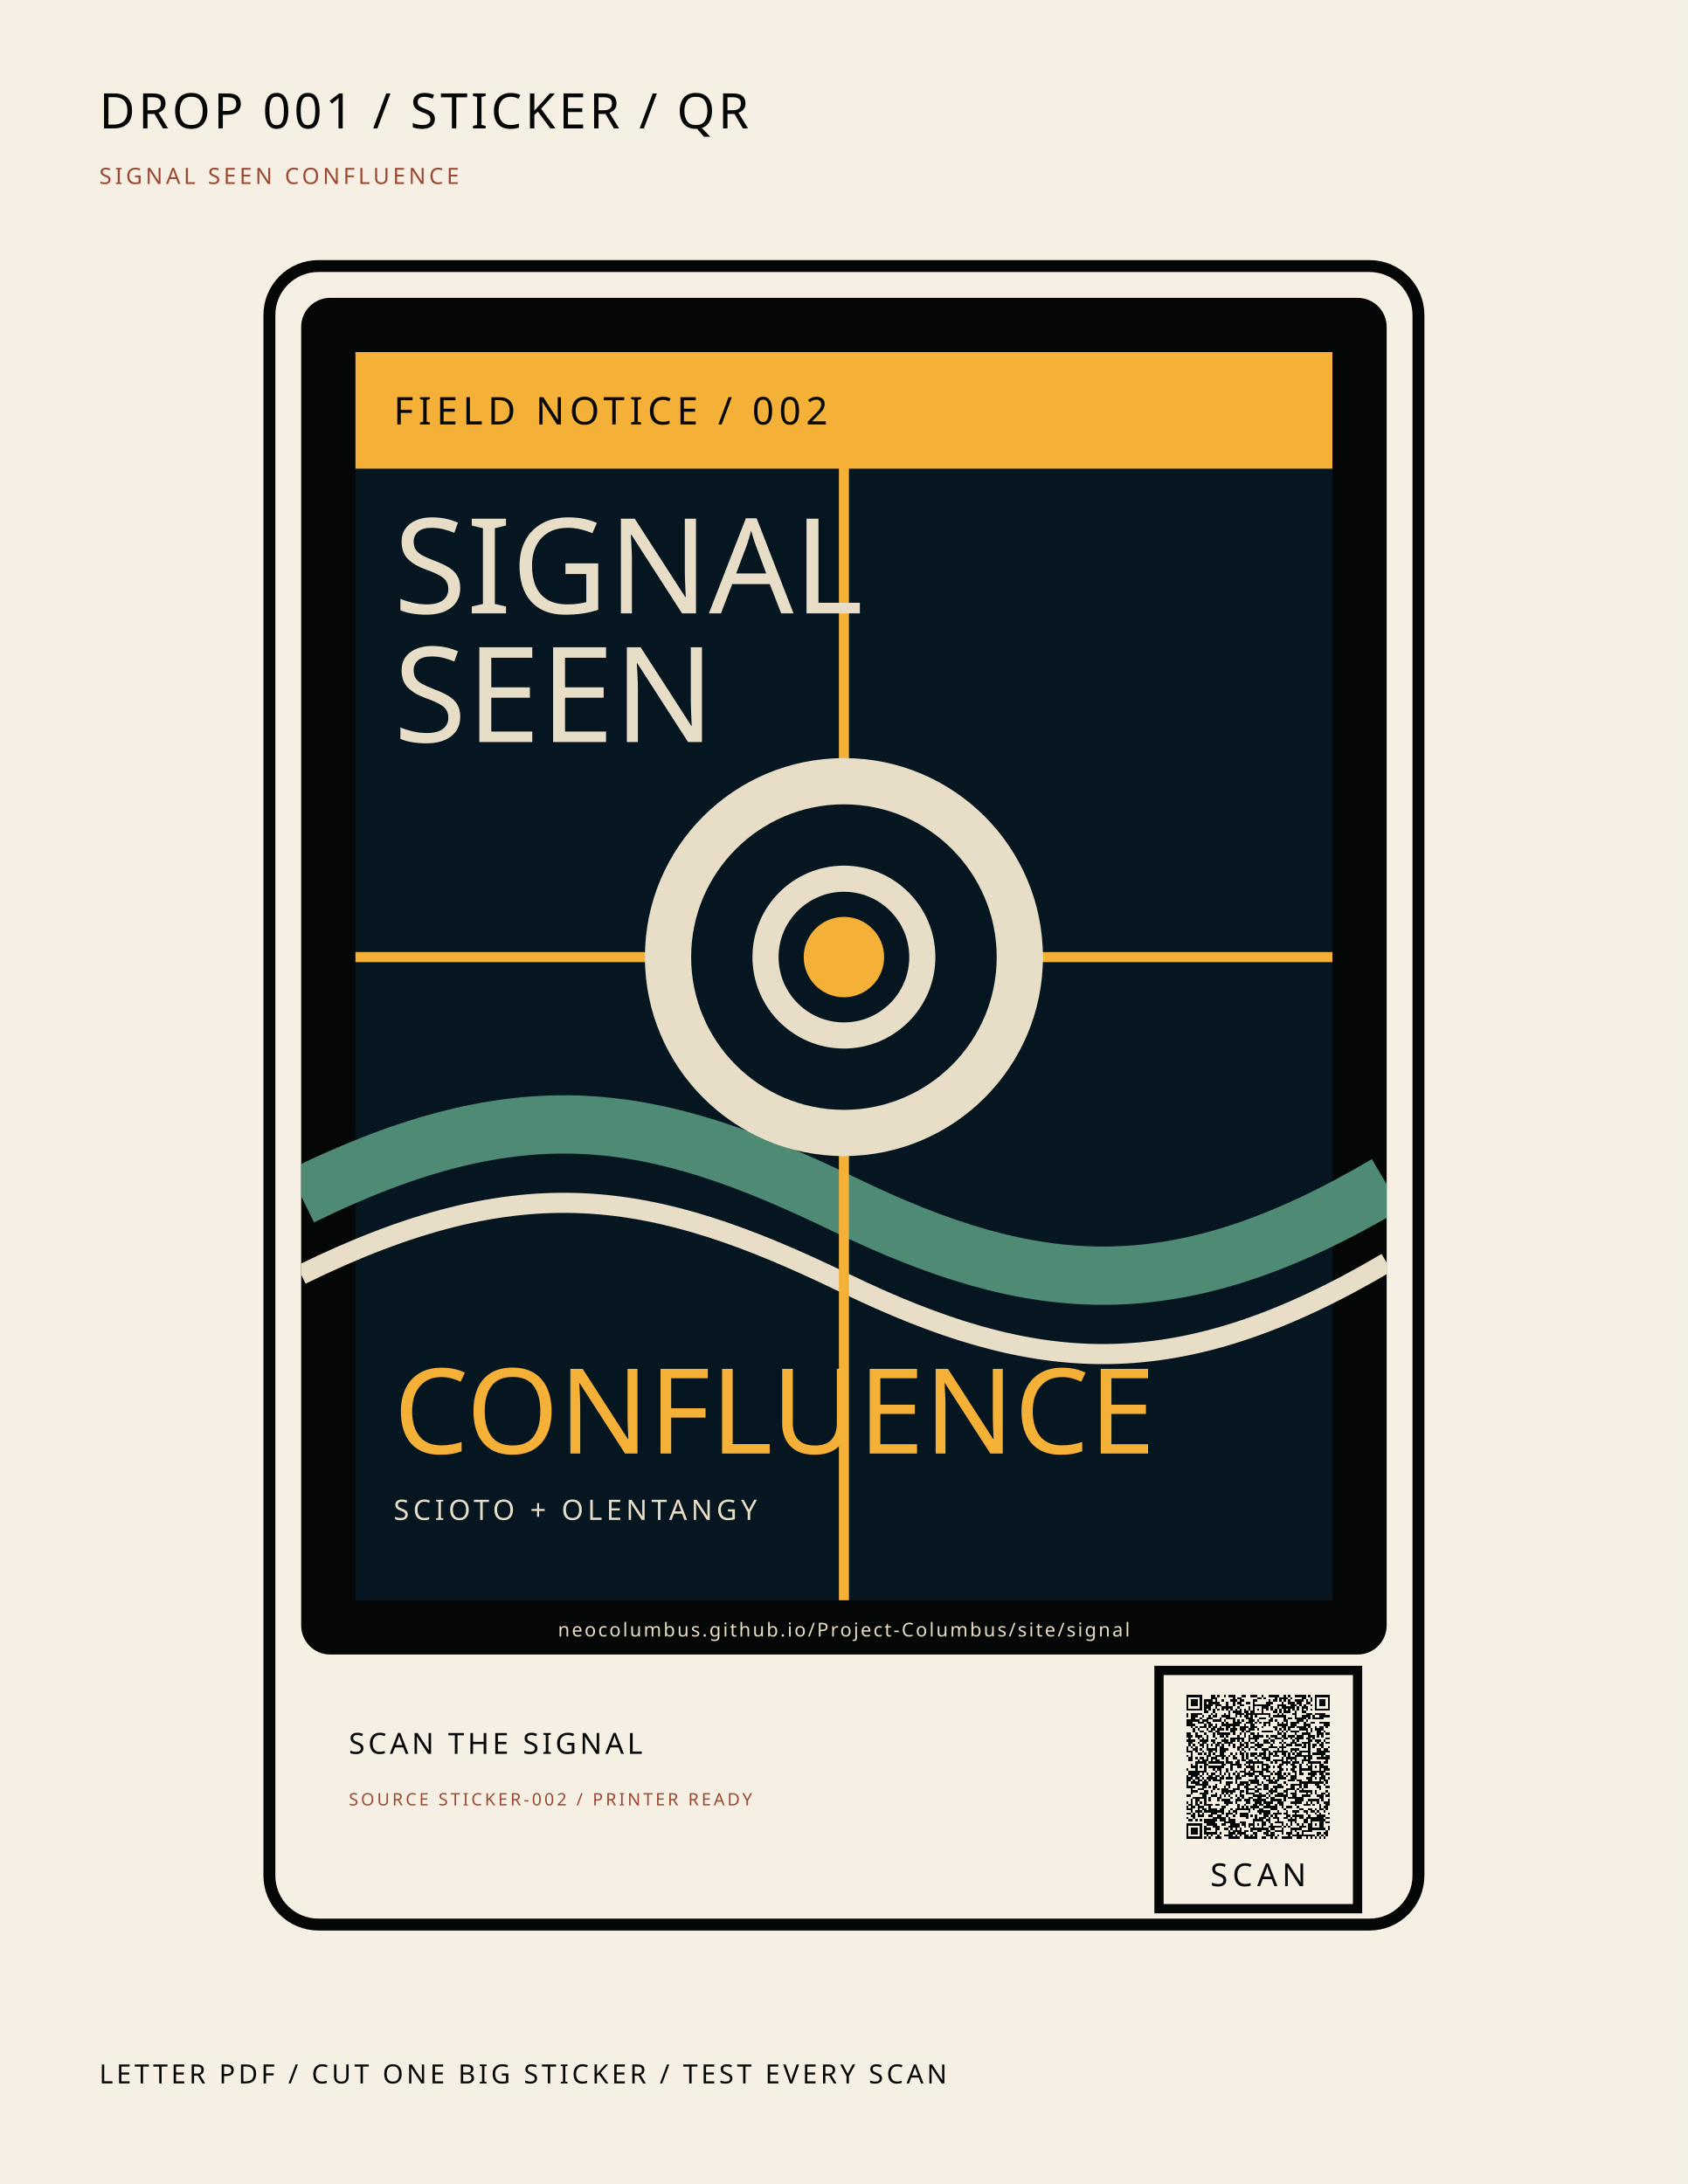
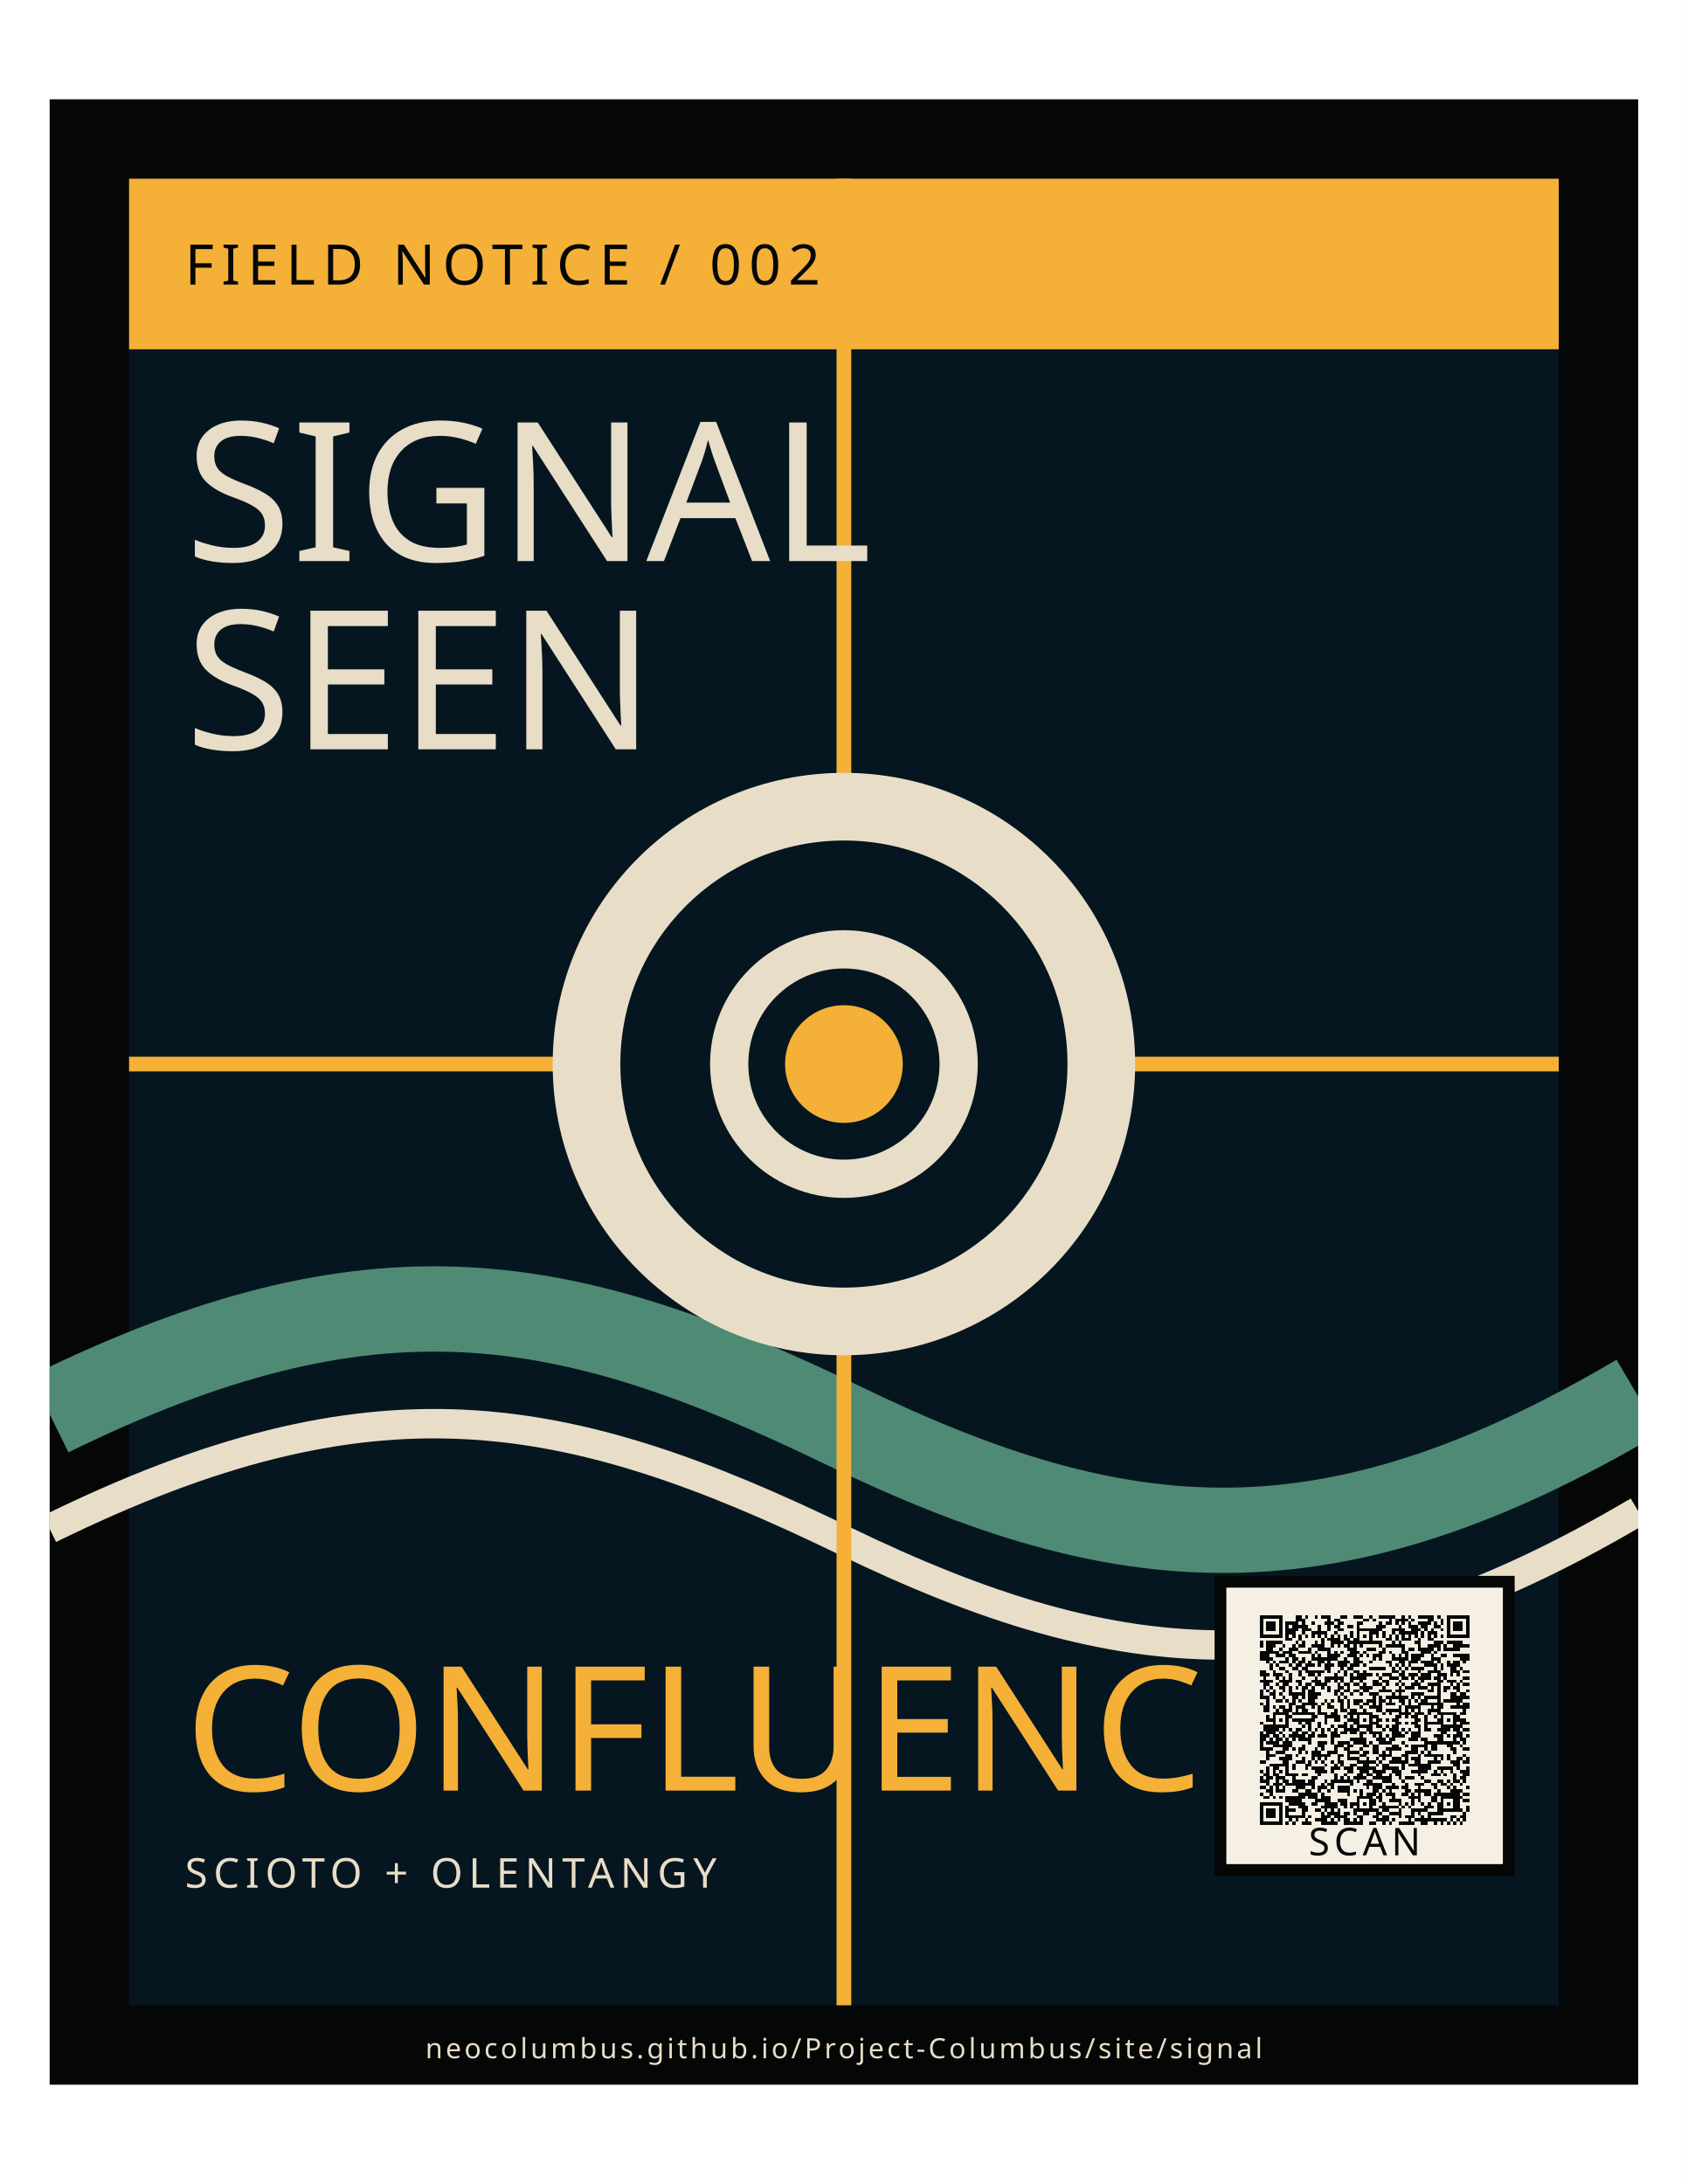
<svg xmlns="http://www.w3.org/2000/svg" viewBox="0 0 2550 3300" role="img" aria-labelledby="title desc">
  <defs>
    <clipPath id="single-poster">
-       <rect width="1640" height="2050" rx="44" />
+       <rect width="1080" height="1350" />
    </clipPath>
-     <g id="single-frame">
-       <rect x="-48" y="-48" width="1736" height="2506" rx="74" fill="#F6F0E4" />
-       <rect x="-48" y="-48" width="1736" height="2506" rx="74" fill="none" stroke="#050606" stroke-width="18" />
-     </g>
-     <g id="single-qr">
-       <rect width="300" height="360" fill="#F6F0E4" stroke="#050606" stroke-width="14" />
-       <g transform="translate(28 24) scale(3.342466)" shape-rendering="crispEdges">
-         <rect width="73" height="73" fill="#F6F0E4" />
-         <path stroke="#050606" d="M4 4.5h7m4 0h2m1 0h1m2 0h1m1 0h3m3 0h2m2 0h3m2 0h1m2 0h5m2 0h1m1 0h1m2 0h5m1 0h1m2 0h7M4 5.5h1m5 0h1m4 0h3m7 0h1m1 0h2m7 0h2m1 0h1m4 0h1m1 0h4m1 0h1m4 0h2m2 0h1m1 0h1m5 0h1M4 6.5h1m1 0h3m1 0h1m1 0h4m1 0h1m2 0h1m3 0h3m1 0h2m4 0h2m5 0h1m1 0h2m1 0h1m1 0h1m1 0h1m2 0h4m1 0h1m1 0h1m1 0h1m1 0h3m1 0h1M4 7.5h1m1 0h3m1 0h1m1 0h1m1 0h5m3 0h1m2 0h1m1 0h2m2 0h2m1 0h1m5 0h3m4 0h1m2 0h3m1 0h2m2 0h2m2 0h1m1 0h3m1 0h1M4 8.5h1m1 0h3m1 0h1m1 0h4m1 0h3m2 0h1m2 0h1m2 0h2m4 0h8m3 0h4m2 0h3m1 0h1m1 0h1m2 0h1m1 0h1m1 0h3m1 0h1M4 9.5h1m5 0h1m1 0h3m2 0h1m2 0h5m2 0h1m4 0h1m1 0h1m3 0h3m1 0h1m2 0h1m1 0h6m1 0h1m1 0h3m3 0h1m5 0h1M4 10.5h7m1 0h1m1 0h1m1 0h1m1 0h1m1 0h1m1 0h1m1 0h1m1 0h1m1 0h1m1 0h1m1 0h1m1 0h1m1 0h1m1 0h1m1 0h1m1 0h1m1 0h1m1 0h1m1 0h1m1 0h1m1 0h1m1 0h1m1 0h1m1 0h1m1 0h1m1 0h7M12 11.5h2m2 0h1m6 0h1m1 0h4m1 0h2m1 0h2m3 0h1m4 0h2m1 0h1m1 0h3m2 0h1m2 0h2M4 12.5h1m1 0h5m4 0h1m1 0h1m3 0h1m1 0h1m2 0h4m1 0h11m3 0h1m1 0h1m4 0h2m4 0h3m1 0h5M4 13.5h1m1 0h3m2 0h1m2 0h1m1 0h2m2 0h4m2 0h1m1 0h1m1 0h2m1 0h1m1 0h1m5 0h1m1 0h6m4 0h1m2 0h4m1 0h1m2 0h5M6 14.5h2m2 0h1m2 0h3m3 0h1m2 0h4m5 0h3m3 0h3m2 0h1m5 0h1m1 0h2m1 0h5m1 0h1m1 0h5M4 15.5h6m1 0h3m2 0h4m1 0h1m3 0h1m1 0h1m1 0h1m2 0h3m1 0h1m4 0h2m1 0h1m3 0h2m4 0h3m1 0h1M4 16.5h3m2 0h3m1 0h2m5 0h1m1 0h1m2 0h4m2 0h3m1 0h1m1 0h1m1 0h3m3 0h1m1 0h1m1 0h1m1 0h4m2 0h1m2 0h2m2 0h5M4 17.5h4m4 0h1m1 0h2m1 0h1m2 0h8m2 0h1m2 0h2m4 0h1m1 0h1m3 0h5m1 0h3m3 0h3m6 0h3M6 18.5h1m1 0h1m1 0h3m1 0h1m1 0h2m1 0h1m2 0h2m1 0h1m2 0h4m1 0h3m2 0h1m4 0h2m2 0h2m1 0h3m1 0h4m1 0h1m2 0h1m1 0h2m1 0h1M7 19.5h1m1 0h1m3 0h1m1 0h2m1 0h3m1 0h1m1 0h3m1 0h3m1 0h3m1 0h1m7 0h1m1 0h1m1 0h1m1 0h1m4 0h4m1 0h1m1 0h4M7 20.5h1m2 0h2m2 0h2m1 0h2m5 0h2m3 0h1m1 0h2m5 0h5m2 0h1m1 0h1m1 0h1m1 0h4m3 0h1m1 0h1m2 0h2m1 0h1M4 21.5h2m2 0h1m3 0h1m3 0h1m1 0h6m1 0h1m2 0h1m1 0h1m2 0h2m1 0h1m8 0h2m1 0h1m4 0h1m2 0h4m3 0h3m1 0h2M4 22.5h3m1 0h3m2 0h1m2 0h1m2 0h2m1 0h1m4 0h1m2 0h1m1 0h1m1 0h5m1 0h1m1 0h3m2 0h2m1 0h3m1 0h3m2 0h3m1 0h1m1 0h1M5 23.5h1m3 0h1m1 0h1m1 0h1m3 0h1m3 0h1m2 0h6m2 0h5m4 0h1m2 0h3m1 0h2m1 0h1m1 0h4m1 0h2m1 0h1m5 0h2M4 24.5h4m2 0h4m1 0h2m3 0h3m1 0h2m1 0h1m1 0h1m2 0h1m2 0h1m3 0h2m1 0h2m3 0h1m4 0h1m1 0h1m4 0h2m1 0h3m1 0h1M5 25.5h2m2 0h1m1 0h2m3 0h1m1 0h2m1 0h4m3 0h1m1 0h2m1 0h2m1 0h1m2 0h3m1 0h1m2 0h1m1 0h1m2 0h3m2 0h4m3 0h1m1 0h1m1 0h2M5 26.5h1m1 0h1m2 0h2m1 0h1m1 0h1m1 0h2m1 0h1m2 0h1m1 0h1m2 0h2m1 0h1m3 0h4m3 0h1m4 0h1m1 0h3m1 0h3m1 0h1m1 0h1m1 0h2m1 0h2M4 27.5h1m1 0h1m1 0h1m2 0h1m1 0h1m3 0h1m1 0h2m4 0h1m1 0h2m1 0h2m1 0h2m1 0h2m3 0h4m1 0h3m7 0h2m1 0h1m1 0h1m3 0h1m2 0h1M4 28.5h1m2 0h2m1 0h1m2 0h5m1 0h4m4 0h1m1 0h1m2 0h1m2 0h1m2 0h3m4 0h1m1 0h1m3 0h4m4 0h1m3 0h2m1 0h2M4 29.5h3m1 0h1m2 0h1m2 0h2m1 0h1m1 0h3m6 0h1m1 0h1m8 0h1m1 0h1m1 0h7m1 0h1m1 0h1m1 0h5m3 0h6M6 30.5h1m2 0h2m1 0h1m1 0h1m1 0h1m2 0h2m3 0h1m1 0h1m1 0h2m1 0h1m1 0h3m1 0h3m1 0h2m1 0h1m2 0h2m1 0h1m1 0h1m1 0h2m3 0h1m1 0h6M4 31.5h1m1 0h1m6 0h2m2 0h5m1 0h1m1 0h1m3 0h1m1 0h1m1 0h2m1 0h2m1 0h1m1 0h1m1 0h3m2 0h1m1 0h1m2 0h8m4 0h1m1 0h2M5 32.5h2m1 0h1m1 0h2m1 0h1m1 0h3m2 0h1m1 0h1m2 0h2m2 0h1m1 0h1m3 0h1m2 0h4m5 0h1m1 0h5m3 0h1m1 0h2m2 0h6M5 33.5h2m2 0h1m1 0h3m1 0h1m1 0h2m3 0h1m4 0h1m1 0h2m1 0h2m2 0h1m3 0h2m1 0h5m1 0h1m1 0h1m1 0h1m2 0h4m7 0h1M8 34.5h5m1 0h7m1 0h3m1 0h2m3 0h8m3 0h1m1 0h1m2 0h4m1 0h3m1 0h1m2 0h6m1 0h2M6 35.5h1m1 0h1m3 0h2m6 0h2m2 0h5m1 0h1m1 0h1m1 0h1m3 0h3m5 0h2m1 0h1m1 0h2m2 0h1m2 0h1m1 0h1m3 0h2M6 36.5h3m1 0h1m1 0h1m1 0h7m3 0h1m2 0h2m2 0h4m1 0h1m1 0h1m1 0h2m1 0h1m1 0h2m5 0h2m1 0h1m3 0h2m1 0h1m1 0h4M4 37.5h1m3 0h1m3 0h1m3 0h1m1 0h2m2 0h1m1 0h1m5 0h1m2 0h2m3 0h3m5 0h2m1 0h1m1 0h2m2 0h6m3 0h1m1 0h3M5 38.5h8m4 0h1m1 0h1m2 0h1m3 0h1m1 0h3m1 0h1m1 0h5m1 0h2m1 0h1m1 0h2m5 0h2m1 0h1m4 0h7M5 39.5h5m1 0h1m1 0h1m1 0h2m2 0h1m1 0h1m1 0h1m1 0h1m1 0h1m2 0h5m2 0h2m3 0h1m1 0h3m1 0h1m1 0h1m2 0h1m1 0h2m2 0h4m1 0h2m1 0h2M4 40.5h1m1 0h3m1 0h1m3 0h2m1 0h2m1 0h1m2 0h1m2 0h2m1 0h2m1 0h2m1 0h2m1 0h4m3 0h3m1 0h1m1 0h3m6 0h2m3 0h2M4 41.5h3m1 0h2m1 0h1m1 0h5m1 0h2m1 0h3m1 0h3m6 0h1m3 0h1m1 0h1m1 0h1m1 0h4m2 0h3m4 0h3m1 0h1m1 0h3m1 0h1M4 42.5h2m1 0h1m1 0h2m1 0h1m1 0h1m1 0h4m6 0h1m5 0h5m3 0h3m1 0h2m4 0h3m1 0h2m3 0h2m3 0h1m1 0h2M4 43.5h1m1 0h4m1 0h3m5 0h1m2 0h3m1 0h1m1 0h4m1 0h4m1 0h1m2 0h4m3 0h1m6 0h11m1 0h1M4 44.5h1m3 0h6m3 0h1m4 0h2m3 0h3m1 0h2m3 0h2m1 0h2m4 0h2m2 0h1m1 0h5m1 0h2m3 0h2m2 0h1M4 45.5h4m3 0h2m1 0h1m1 0h2m3 0h1m1 0h1m3 0h1m2 0h2m3 0h1m3 0h2m2 0h5m3 0h2m2 0h1m1 0h2m4 0h2m2 0h2M6 46.5h1m2 0h3m4 0h1m1 0h1m1 0h3m2 0h3m3 0h4m1 0h2m1 0h2m1 0h1m1 0h1m4 0h4m1 0h1m1 0h1m7 0h1M6 47.5h3m3 0h2m1 0h1m4 0h6m2 0h2m1 0h1m3 0h2m4 0h4m3 0h2m3 0h1m1 0h6m1 0h1m4 0h1M6 48.5h1m3 0h4m3 0h1m2 0h1m1 0h1m1 0h1m3 0h1m2 0h4m2 0h1m2 0h1m1 0h1m2 0h3m1 0h1m1 0h3m4 0h1m1 0h1m1 0h1m2 0h2m1 0h1M4 49.5h2m5 0h2m2 0h3m1 0h1m1 0h1m1 0h1m2 0h1m1 0h2m4 0h6m1 0h1m2 0h6m2 0h2m2 0h4m3 0h3m1 0h2M7 50.5h6m1 0h1m3 0h2m4 0h1m2 0h1m1 0h1m2 0h2m2 0h2m2 0h1m1 0h2m4 0h1m1 0h7m7 0h2M6 51.5h1m1 0h2m2 0h1m1 0h1m3 0h1m1 0h4m2 0h3m1 0h3m1 0h6m2 0h5m1 0h1m4 0h4m2 0h5m1 0h1m2 0h1M4 52.5h1m1 0h1m1 0h1m1 0h1m1 0h1m8 0h4m1 0h1m4 0h2m2 0h3m1 0h4m2 0h3m3 0h5m2 0h1m1 0h1m2 0h1m2 0h3M5 53.5h2m1 0h2m2 0h4m1 0h2m3 0h1m4 0h1m2 0h1m3 0h2m1 0h2m1 0h2m2 0h1m1 0h2m5 0h1m3 0h3m1 0h1m2 0h1m2 0h2M4 54.5h1m1 0h2m1 0h3m2 0h1m5 0h2m5 0h1m1 0h1m1 0h1m1 0h4m2 0h6m2 0h1m1 0h3m2 0h1m9 0h1m1 0h2M4 55.5h3m2 0h1m1 0h2m1 0h4m1 0h2m3 0h1m1 0h7m1 0h1m2 0h2m3 0h3m3 0h1m6 0h2m2 0h2m1 0h1m1 0h2m1 0h1M6 56.5h1m1 0h3m1 0h9m2 0h1m1 0h2m5 0h1m3 0h6m3 0h1m3 0h1m2 0h3m2 0h2m1 0h2m1 0h1m2 0h1M4 57.5h2m1 0h1m1 0h1m1 0h1m3 0h3m2 0h1m1 0h3m1 0h1m1 0h4m5 0h1m1 0h3m1 0h4m1 0h2m3 0h1m4 0h1m3 0h1m1 0h1m3 0h1M6 58.5h2m1 0h3m2 0h2m2 0h2m2 0h1m2 0h1m2 0h4m1 0h1m1 0h1m3 0h2m1 0h1m1 0h1m4 0h2m1 0h5m2 0h1m3 0h4M4 59.5h1m2 0h1m8 0h6m1 0h1m7 0h1m3 0h1m1 0h3m1 0h1m1 0h3m2 0h2m1 0h1m1 0h1m1 0h2m1 0h8m1 0h2M5 60.5h2m1 0h1m1 0h1m1 0h6m1 0h3m1 0h3m8 0h5m1 0h2m3 0h1m4 0h4m3 0h2m1 0h7M12 61.5h5m4 0h5m2 0h3m3 0h1m3 0h2m1 0h1m2 0h4m3 0h1m1 0h1m3 0h2m1 0h1m3 0h2m1 0h2M4 62.5h7m2 0h5m2 0h2m2 0h4m1 0h2m1 0h3m1 0h1m1 0h2m2 0h1m4 0h1m1 0h1m1 0h1m2 0h1m1 0h1m2 0h2m1 0h1m1 0h2M4 63.5h1m5 0h1m1 0h1m3 0h3m4 0h5m2 0h1m1 0h1m1 0h1m3 0h1m2 0h6m1 0h1m1 0h1m4 0h3m1 0h2m3 0h2m2 0h1M4 64.5h1m1 0h3m1 0h1m1 0h3m2 0h2m2 0h2m1 0h1m1 0h1m1 0h1m4 0h8m1 0h2m3 0h1m3 0h5m3 0h8m1 0h1M4 65.5h1m1 0h3m1 0h1m1 0h1m4 0h1m5 0h1m1 0h4m1 0h2m1 0h1m2 0h2m2 0h2m2 0h4m3 0h1m1 0h1m2 0h5m6 0h1M4 66.5h1m1 0h3m1 0h1m1 0h6m1 0h1m3 0h3m1 0h4m3 0h2m3 0h2m1 0h2m3 0h1m1 0h3m2 0h1m1 0h1m6 0h2m1 0h2M4 67.5h1m5 0h1m2 0h1m1 0h1m2 0h1m2 0h4m1 0h1m1 0h1m1 0h2m1 0h1m1 0h1m4 0h4m1 0h1m4 0h1m1 0h10m1 0h1m1 0h1m1 0h1M4 68.5h7m1 0h1m1 0h1m2 0h3m3 0h5m2 0h6m2 0h2m2 0h1m1 0h1m2 0h5m2 0h2m2 0h1m1 0h1m1 0h1m1 0h1m1 0h1" />
-       </g>
-       <text x="150" y="326" text-anchor="middle" fill="#050606" font-family="Arial Black, Impact, sans-serif" font-size="48" letter-spacing="7">SCAN</text>
-     </g>
  </defs>
-   <rect width="2550" height="3300" fill="#F6F0E4" />
-   <text x="150" y="194" fill="#050606" font-family="Arial Black, Impact, sans-serif" font-size="74" letter-spacing="5">DROP 001 / STICKER / QR</text>
-   <text x="150" y="278" fill="#9D4732" font-family="Arial Black, Impact, sans-serif" font-size="34" letter-spacing="5">SIGNAL SEEN CONFLUENCE</text>
-   <g transform="translate(455 450)">
-     <use href="#single-frame" />
+   <rect width="2550" height="3300" fill="#FFFFFF" />
+   <g transform="translate(75 150) scale(2.222222)">
    <g clip-path="url(#single-poster)">
-       <g transform="matrix(1.518519 0 0 1.518519 0 0)">
+       <g transform="matrix(1 0 0 1 0 0)">
        <rect width="1080" height="1350" fill="#050606" />
        <rect x="54" y="54" width="972" height="1242" fill="#061620" />
        <path d="M0 894 C220 786 350 810 540 902 S870 1006 1080 882" fill="none" stroke="#4F8A74" stroke-width="58" />
        <path d="M0 972 C220 864 350 888 540 980 S870 1084 1080 960" fill="none" stroke="#E8DDC7" stroke-width="20" />
        <path d="M540 54 V1296" stroke="#F4B037" stroke-width="10" />
        <path d="M54 656 H1026" stroke="#F4B037" stroke-width="10" />
        <g transform="translate(540 656)">
          <circle r="198" fill="#E8DDC7" />
          <circle r="152" fill="#061620" />
          <circle r="78" fill="none" stroke="#E8DDC7" stroke-width="26" />
          <circle r="40" fill="#F4B037" />
        </g>
        <rect x="54" y="54" width="972" height="116" fill="#F4B037" />
        <text x="92" y="126" fill="#050606" font-family="Arial Black, Impact, sans-serif" font-size="38" letter-spacing="5">FIELD NOTICE / 002</text>
        <text x="92" y="314" fill="#E8DDC7" font-family="Impact, Arial Black, sans-serif" font-size="132">SIGNAL</text>
        <text x="92" y="442" fill="#E8DDC7" font-family="Impact, Arial Black, sans-serif" font-size="132">SEEN</text>
        <text x="92" y="1150" fill="#F4B037" font-family="Impact, Arial Black, sans-serif" font-size="118">CONFLUENCE</text>
        <text x="92" y="1216" fill="#E8DDC7" font-family="Arial Black, Impact, sans-serif" font-size="28" letter-spacing="4">SCIOTO + OLENTANGY</text>
        <text x="540" y="1332" text-anchor="middle" fill="#E8DDC7" font-family="Arial Black, Impact, sans-serif" font-size="19" letter-spacing="2">neocolumbus.github.io/Project-Columbus/site/signal</text>
      </g>
    </g>
-     <rect y="2050" width="1640" height="360" fill="#F6F0E4" />
-     <text x="72" y="2200" fill="#050606" font-family="Arial Black, Impact, sans-serif" font-size="44" letter-spacing="5">SCAN THE SIGNAL</text>
-     <text x="72" y="2278" fill="#9D4732" font-family="Arial Black, Impact, sans-serif" font-size="26" letter-spacing="4">SOURCE STICKER-002 / PRINTER READY</text>
-     <use href="#single-qr" transform="translate(1296 2074)" />
+     <g transform="translate(796 1008)">
+       <rect width="196" height="196" fill="#F6F0E4" stroke="#050606" stroke-width="8" />
+       <g transform="translate(18 14) scale(2.191781)" shape-rendering="crispEdges">
+         <rect width="73" height="73" fill="#F6F0E4" />
+         <path stroke="#050606" d="M4 4.5h7m4 0h2m1 0h1m2 0h1m1 0h3m3 0h2m2 0h3m2 0h1m2 0h5m2 0h1m1 0h1m2 0h5m1 0h1m2 0h7M4 5.5h1m5 0h1m4 0h3m7 0h1m1 0h2m7 0h2m1 0h1m4 0h1m1 0h4m1 0h1m4 0h2m2 0h1m1 0h1m5 0h1M4 6.5h1m1 0h3m1 0h1m1 0h4m1 0h1m2 0h1m3 0h3m1 0h2m4 0h2m5 0h1m1 0h2m1 0h1m1 0h1m1 0h1m2 0h4m1 0h1m1 0h1m1 0h1m1 0h3m1 0h1M4 7.5h1m1 0h3m1 0h1m1 0h1m1 0h5m3 0h1m2 0h1m1 0h2m2 0h2m1 0h1m5 0h3m4 0h1m2 0h3m1 0h2m2 0h2m2 0h1m1 0h3m1 0h1M4 8.5h1m1 0h3m1 0h1m1 0h4m1 0h3m2 0h1m2 0h1m2 0h2m4 0h8m3 0h4m2 0h3m1 0h1m1 0h1m2 0h1m1 0h1m1 0h3m1 0h1M4 9.5h1m5 0h1m1 0h3m2 0h1m2 0h5m2 0h1m4 0h1m1 0h1m3 0h3m1 0h1m2 0h1m1 0h6m1 0h1m1 0h3m3 0h1m5 0h1M4 10.5h7m1 0h1m1 0h1m1 0h1m1 0h1m1 0h1m1 0h1m1 0h1m1 0h1m1 0h1m1 0h1m1 0h1m1 0h1m1 0h1m1 0h1m1 0h1m1 0h1m1 0h1m1 0h1m1 0h1m1 0h1m1 0h1m1 0h1m1 0h1m1 0h1m1 0h1m1 0h7M12 11.5h2m2 0h1m6 0h1m1 0h4m1 0h2m1 0h2m3 0h1m4 0h2m1 0h1m1 0h3m2 0h1m2 0h2M4 12.5h1m1 0h5m4 0h1m1 0h1m3 0h1m1 0h1m2 0h4m1 0h11m3 0h1m1 0h1m4 0h2m4 0h3m1 0h5M4 13.5h1m1 0h3m2 0h1m2 0h1m1 0h2m2 0h4m2 0h1m1 0h1m1 0h2m1 0h1m1 0h1m5 0h1m1 0h6m4 0h1m2 0h4m1 0h1m2 0h5M6 14.5h2m2 0h1m2 0h3m3 0h1m2 0h4m5 0h3m3 0h3m2 0h1m5 0h1m1 0h2m1 0h5m1 0h1m1 0h5M4 15.5h6m1 0h3m2 0h4m1 0h1m3 0h1m1 0h1m1 0h1m2 0h3m1 0h1m4 0h2m1 0h1m3 0h2m4 0h3m1 0h1M4 16.5h3m2 0h3m1 0h2m5 0h1m1 0h1m2 0h4m2 0h3m1 0h1m1 0h1m1 0h3m3 0h1m1 0h1m1 0h1m1 0h4m2 0h1m2 0h2m2 0h5M4 17.5h4m4 0h1m1 0h2m1 0h1m2 0h8m2 0h1m2 0h2m4 0h1m1 0h1m3 0h5m1 0h3m3 0h3m6 0h3M6 18.5h1m1 0h1m1 0h3m1 0h1m1 0h2m1 0h1m2 0h2m1 0h1m2 0h4m1 0h3m2 0h1m4 0h2m2 0h2m1 0h3m1 0h4m1 0h1m2 0h1m1 0h2m1 0h1M7 19.5h1m1 0h1m3 0h1m1 0h2m1 0h3m1 0h1m1 0h3m1 0h3m1 0h3m1 0h1m7 0h1m1 0h1m1 0h1m1 0h1m4 0h4m1 0h1m1 0h4M7 20.5h1m2 0h2m2 0h2m1 0h2m5 0h2m3 0h1m1 0h2m5 0h5m2 0h1m1 0h1m1 0h1m1 0h4m3 0h1m1 0h1m2 0h2m1 0h1M4 21.5h2m2 0h1m3 0h1m3 0h1m1 0h6m1 0h1m2 0h1m1 0h1m2 0h2m1 0h1m8 0h2m1 0h1m4 0h1m2 0h4m3 0h3m1 0h2M4 22.5h3m1 0h3m2 0h1m2 0h1m2 0h2m1 0h1m4 0h1m2 0h1m1 0h1m1 0h5m1 0h1m1 0h3m2 0h2m1 0h3m1 0h3m2 0h3m1 0h1m1 0h1M5 23.5h1m3 0h1m1 0h1m1 0h1m3 0h1m3 0h1m2 0h6m2 0h5m4 0h1m2 0h3m1 0h2m1 0h1m1 0h4m1 0h2m1 0h1m5 0h2M4 24.5h4m2 0h4m1 0h2m3 0h3m1 0h2m1 0h1m1 0h1m2 0h1m2 0h1m3 0h2m1 0h2m3 0h1m4 0h1m1 0h1m4 0h2m1 0h3m1 0h1M5 25.5h2m2 0h1m1 0h2m3 0h1m1 0h2m1 0h4m3 0h1m1 0h2m1 0h2m1 0h1m2 0h3m1 0h1m2 0h1m1 0h1m2 0h3m2 0h4m3 0h1m1 0h1m1 0h2M5 26.5h1m1 0h1m2 0h2m1 0h1m1 0h1m1 0h2m1 0h1m2 0h1m1 0h1m2 0h2m1 0h1m3 0h4m3 0h1m4 0h1m1 0h3m1 0h3m1 0h1m1 0h1m1 0h2m1 0h2M4 27.5h1m1 0h1m1 0h1m2 0h1m1 0h1m3 0h1m1 0h2m4 0h1m1 0h2m1 0h2m1 0h2m1 0h2m3 0h4m1 0h3m7 0h2m1 0h1m1 0h1m3 0h1m2 0h1M4 28.5h1m2 0h2m1 0h1m2 0h5m1 0h4m4 0h1m1 0h1m2 0h1m2 0h1m2 0h3m4 0h1m1 0h1m3 0h4m4 0h1m3 0h2m1 0h2M4 29.5h3m1 0h1m2 0h1m2 0h2m1 0h1m1 0h3m6 0h1m1 0h1m8 0h1m1 0h1m1 0h7m1 0h1m1 0h1m1 0h5m3 0h6M6 30.5h1m2 0h2m1 0h1m1 0h1m1 0h1m2 0h2m3 0h1m1 0h1m1 0h2m1 0h1m1 0h3m1 0h3m1 0h2m1 0h1m2 0h2m1 0h1m1 0h1m1 0h2m3 0h1m1 0h6M4 31.5h1m1 0h1m6 0h2m2 0h5m1 0h1m1 0h1m3 0h1m1 0h1m1 0h2m1 0h2m1 0h1m1 0h1m1 0h3m2 0h1m1 0h1m2 0h8m4 0h1m1 0h2M5 32.5h2m1 0h1m1 0h2m1 0h1m1 0h3m2 0h1m1 0h1m2 0h2m2 0h1m1 0h1m3 0h1m2 0h4m5 0h1m1 0h5m3 0h1m1 0h2m2 0h6M5 33.5h2m2 0h1m1 0h3m1 0h1m1 0h2m3 0h1m4 0h1m1 0h2m1 0h2m2 0h1m3 0h2m1 0h5m1 0h1m1 0h1m1 0h1m2 0h4m7 0h1M8 34.5h5m1 0h7m1 0h3m1 0h2m3 0h8m3 0h1m1 0h1m2 0h4m1 0h3m1 0h1m2 0h6m1 0h2M6 35.5h1m1 0h1m3 0h2m6 0h2m2 0h5m1 0h1m1 0h1m1 0h1m3 0h3m5 0h2m1 0h1m1 0h2m2 0h1m2 0h1m1 0h1m3 0h2M6 36.5h3m1 0h1m1 0h1m1 0h7m3 0h1m2 0h2m2 0h4m1 0h1m1 0h1m1 0h2m1 0h1m1 0h2m5 0h2m1 0h1m3 0h2m1 0h1m1 0h4M4 37.5h1m3 0h1m3 0h1m3 0h1m1 0h2m2 0h1m1 0h1m5 0h1m2 0h2m3 0h3m5 0h2m1 0h1m1 0h2m2 0h6m3 0h1m1 0h3M5 38.5h8m4 0h1m1 0h1m2 0h1m3 0h1m1 0h3m1 0h1m1 0h5m1 0h2m1 0h1m1 0h2m5 0h2m1 0h1m4 0h7M5 39.5h5m1 0h1m1 0h1m1 0h2m2 0h1m1 0h1m1 0h1m1 0h1m1 0h1m2 0h5m2 0h2m3 0h1m1 0h3m1 0h1m1 0h1m2 0h1m1 0h2m2 0h4m1 0h2m1 0h2M4 40.5h1m1 0h3m1 0h1m3 0h2m1 0h2m1 0h1m2 0h1m2 0h2m1 0h2m1 0h2m1 0h2m1 0h4m3 0h3m1 0h1m1 0h3m6 0h2m3 0h2M4 41.5h3m1 0h2m1 0h1m1 0h5m1 0h2m1 0h3m1 0h3m6 0h1m3 0h1m1 0h1m1 0h1m1 0h4m2 0h3m4 0h3m1 0h1m1 0h3m1 0h1M4 42.5h2m1 0h1m1 0h2m1 0h1m1 0h1m1 0h4m6 0h1m5 0h5m3 0h3m1 0h2m4 0h3m1 0h2m3 0h2m3 0h1m1 0h2M4 43.5h1m1 0h4m1 0h3m5 0h1m2 0h3m1 0h1m1 0h4m1 0h4m1 0h1m2 0h4m3 0h1m6 0h11m1 0h1M4 44.5h1m3 0h6m3 0h1m4 0h2m3 0h3m1 0h2m3 0h2m1 0h2m4 0h2m2 0h1m1 0h5m1 0h2m3 0h2m2 0h1M4 45.5h4m3 0h2m1 0h1m1 0h2m3 0h1m1 0h1m3 0h1m2 0h2m3 0h1m3 0h2m2 0h5m3 0h2m2 0h1m1 0h2m4 0h2m2 0h2M6 46.5h1m2 0h3m4 0h1m1 0h1m1 0h3m2 0h3m3 0h4m1 0h2m1 0h2m1 0h1m1 0h1m4 0h4m1 0h1m1 0h1m7 0h1M6 47.5h3m3 0h2m1 0h1m4 0h6m2 0h2m1 0h1m3 0h2m4 0h4m3 0h2m3 0h1m1 0h6m1 0h1m4 0h1M6 48.5h1m3 0h4m3 0h1m2 0h1m1 0h1m1 0h1m3 0h1m2 0h4m2 0h1m2 0h1m1 0h1m2 0h3m1 0h1m1 0h3m4 0h1m1 0h1m1 0h1m2 0h2m1 0h1M4 49.5h2m5 0h2m2 0h3m1 0h1m1 0h1m1 0h1m2 0h1m1 0h2m4 0h6m1 0h1m2 0h6m2 0h2m2 0h4m3 0h3m1 0h2M7 50.5h6m1 0h1m3 0h2m4 0h1m2 0h1m1 0h1m2 0h2m2 0h2m2 0h1m1 0h2m4 0h1m1 0h7m7 0h2M6 51.5h1m1 0h2m2 0h1m1 0h1m3 0h1m1 0h4m2 0h3m1 0h3m1 0h6m2 0h5m1 0h1m4 0h4m2 0h5m1 0h1m2 0h1M4 52.5h1m1 0h1m1 0h1m1 0h1m1 0h1m8 0h4m1 0h1m4 0h2m2 0h3m1 0h4m2 0h3m3 0h5m2 0h1m1 0h1m2 0h1m2 0h3M5 53.5h2m1 0h2m2 0h4m1 0h2m3 0h1m4 0h1m2 0h1m3 0h2m1 0h2m1 0h2m2 0h1m1 0h2m5 0h1m3 0h3m1 0h1m2 0h1m2 0h2M4 54.5h1m1 0h2m1 0h3m2 0h1m5 0h2m5 0h1m1 0h1m1 0h1m1 0h4m2 0h6m2 0h1m1 0h3m2 0h1m9 0h1m1 0h2M4 55.5h3m2 0h1m1 0h2m1 0h4m1 0h2m3 0h1m1 0h7m1 0h1m2 0h2m3 0h3m3 0h1m6 0h2m2 0h2m1 0h1m1 0h2m1 0h1M6 56.5h1m1 0h3m1 0h9m2 0h1m1 0h2m5 0h1m3 0h6m3 0h1m3 0h1m2 0h3m2 0h2m1 0h2m1 0h1m2 0h1M4 57.5h2m1 0h1m1 0h1m1 0h1m3 0h3m2 0h1m1 0h3m1 0h1m1 0h4m5 0h1m1 0h3m1 0h4m1 0h2m3 0h1m4 0h1m3 0h1m1 0h1m3 0h1M6 58.5h2m1 0h3m2 0h2m2 0h2m2 0h1m2 0h1m2 0h4m1 0h1m1 0h1m3 0h2m1 0h1m1 0h1m4 0h2m1 0h5m2 0h1m3 0h4M4 59.5h1m2 0h1m8 0h6m1 0h1m7 0h1m3 0h1m1 0h3m1 0h1m1 0h3m2 0h2m1 0h1m1 0h1m1 0h2m1 0h8m1 0h2M5 60.5h2m1 0h1m1 0h1m1 0h6m1 0h3m1 0h3m8 0h5m1 0h2m3 0h1m4 0h4m3 0h2m1 0h7M12 61.5h5m4 0h5m2 0h3m3 0h1m3 0h2m1 0h1m2 0h4m3 0h1m1 0h1m3 0h2m1 0h1m3 0h2m1 0h2M4 62.5h7m2 0h5m2 0h2m2 0h4m1 0h2m1 0h3m1 0h1m1 0h2m2 0h1m4 0h1m1 0h1m1 0h1m2 0h1m1 0h1m2 0h2m1 0h1m1 0h2M4 63.5h1m5 0h1m1 0h1m3 0h3m4 0h5m2 0h1m1 0h1m1 0h1m3 0h1m2 0h6m1 0h1m1 0h1m4 0h3m1 0h2m3 0h2m2 0h1M4 64.5h1m1 0h3m1 0h1m1 0h3m2 0h2m2 0h2m1 0h1m1 0h1m1 0h1m4 0h8m1 0h2m3 0h1m3 0h5m3 0h8m1 0h1M4 65.5h1m1 0h3m1 0h1m1 0h1m4 0h1m5 0h1m1 0h4m1 0h2m1 0h1m2 0h2m2 0h2m2 0h4m3 0h1m1 0h1m2 0h5m6 0h1M4 66.5h1m1 0h3m1 0h1m1 0h6m1 0h1m3 0h3m1 0h4m3 0h2m3 0h2m1 0h2m3 0h1m1 0h3m2 0h1m1 0h1m6 0h2m1 0h2M4 67.5h1m5 0h1m2 0h1m1 0h1m2 0h1m2 0h4m1 0h1m1 0h1m1 0h2m1 0h1m1 0h1m4 0h4m1 0h1m4 0h1m1 0h10m1 0h1m1 0h1m1 0h1M4 68.5h7m1 0h1m1 0h1m2 0h3m3 0h5m2 0h6m2 0h2m2 0h1m1 0h1m2 0h5m2 0h2m2 0h1m1 0h1m1 0h1m1 0h1m1 0h1" />
+       </g>
+       <text x="98" y="186" text-anchor="middle" fill="#050606" font-family="Arial Black, Impact, sans-serif" font-size="26" letter-spacing="3">SCAN</text>
+     </g>
  </g>
-   <text x="150" y="3148" fill="#050606" font-family="Arial Black, Impact, sans-serif" font-size="40" letter-spacing="5">LETTER PDF / CUT ONE BIG STICKER / TEST EVERY SCAN</text>
</svg>
